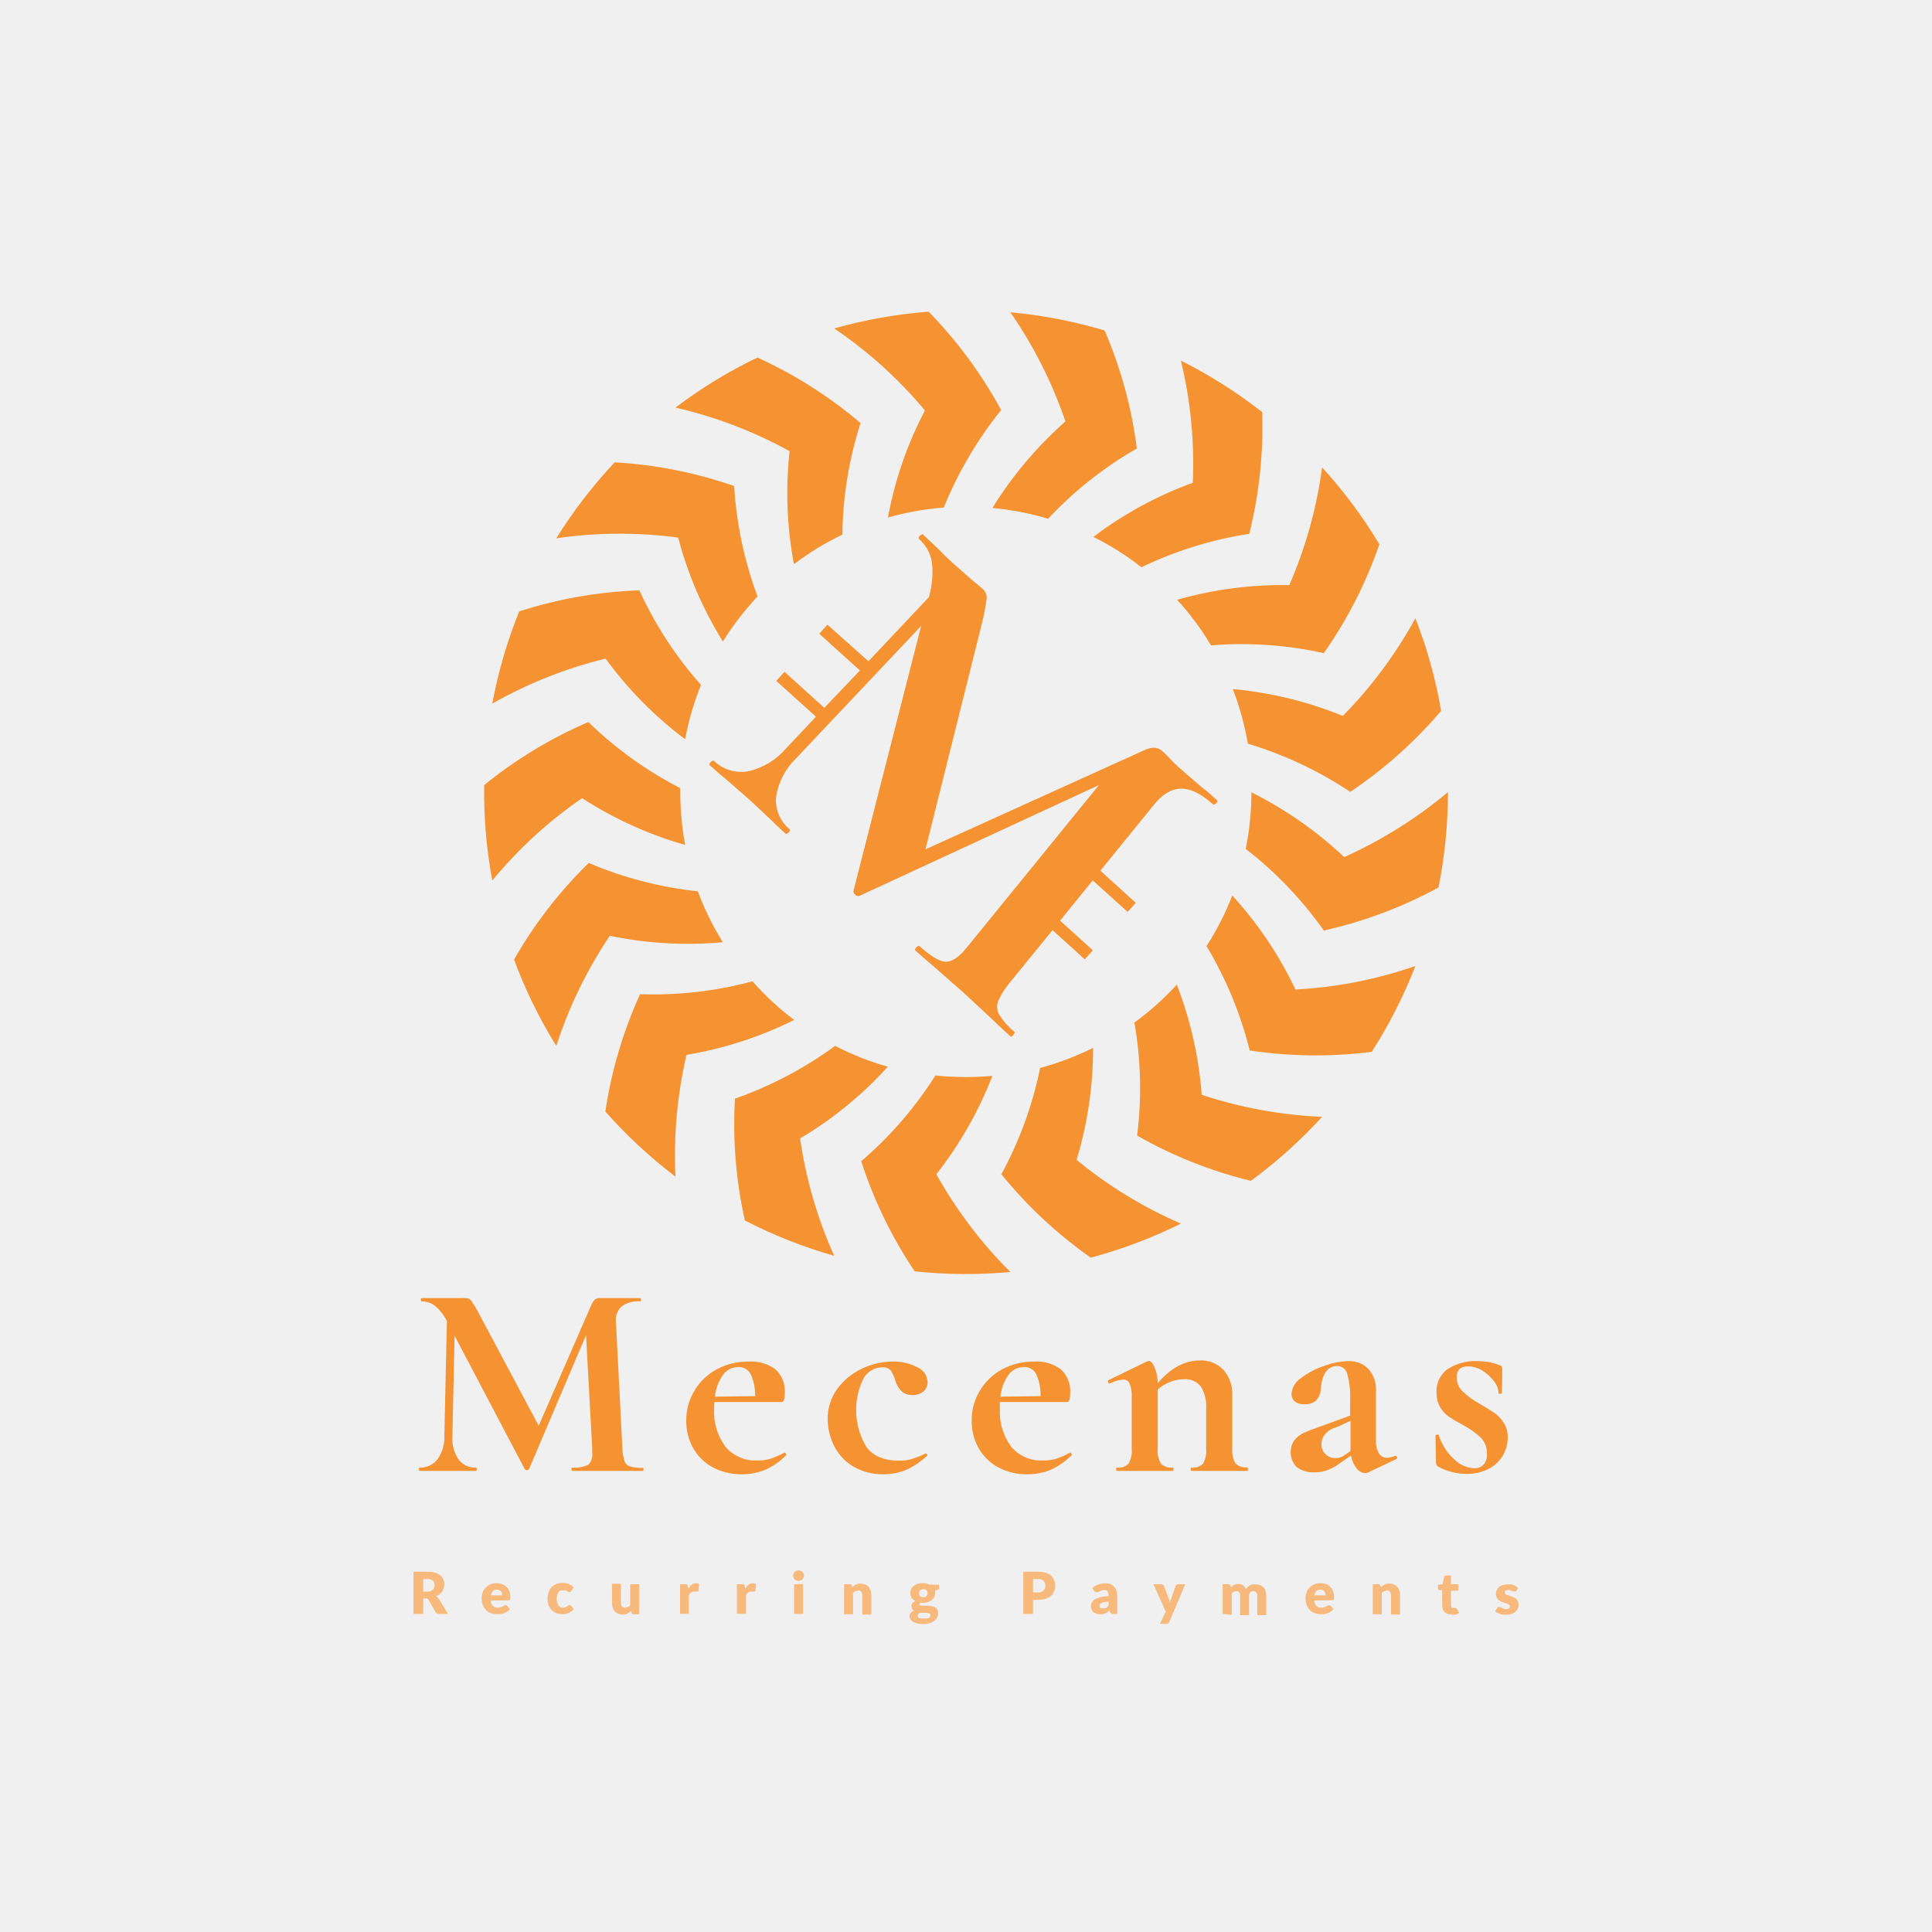
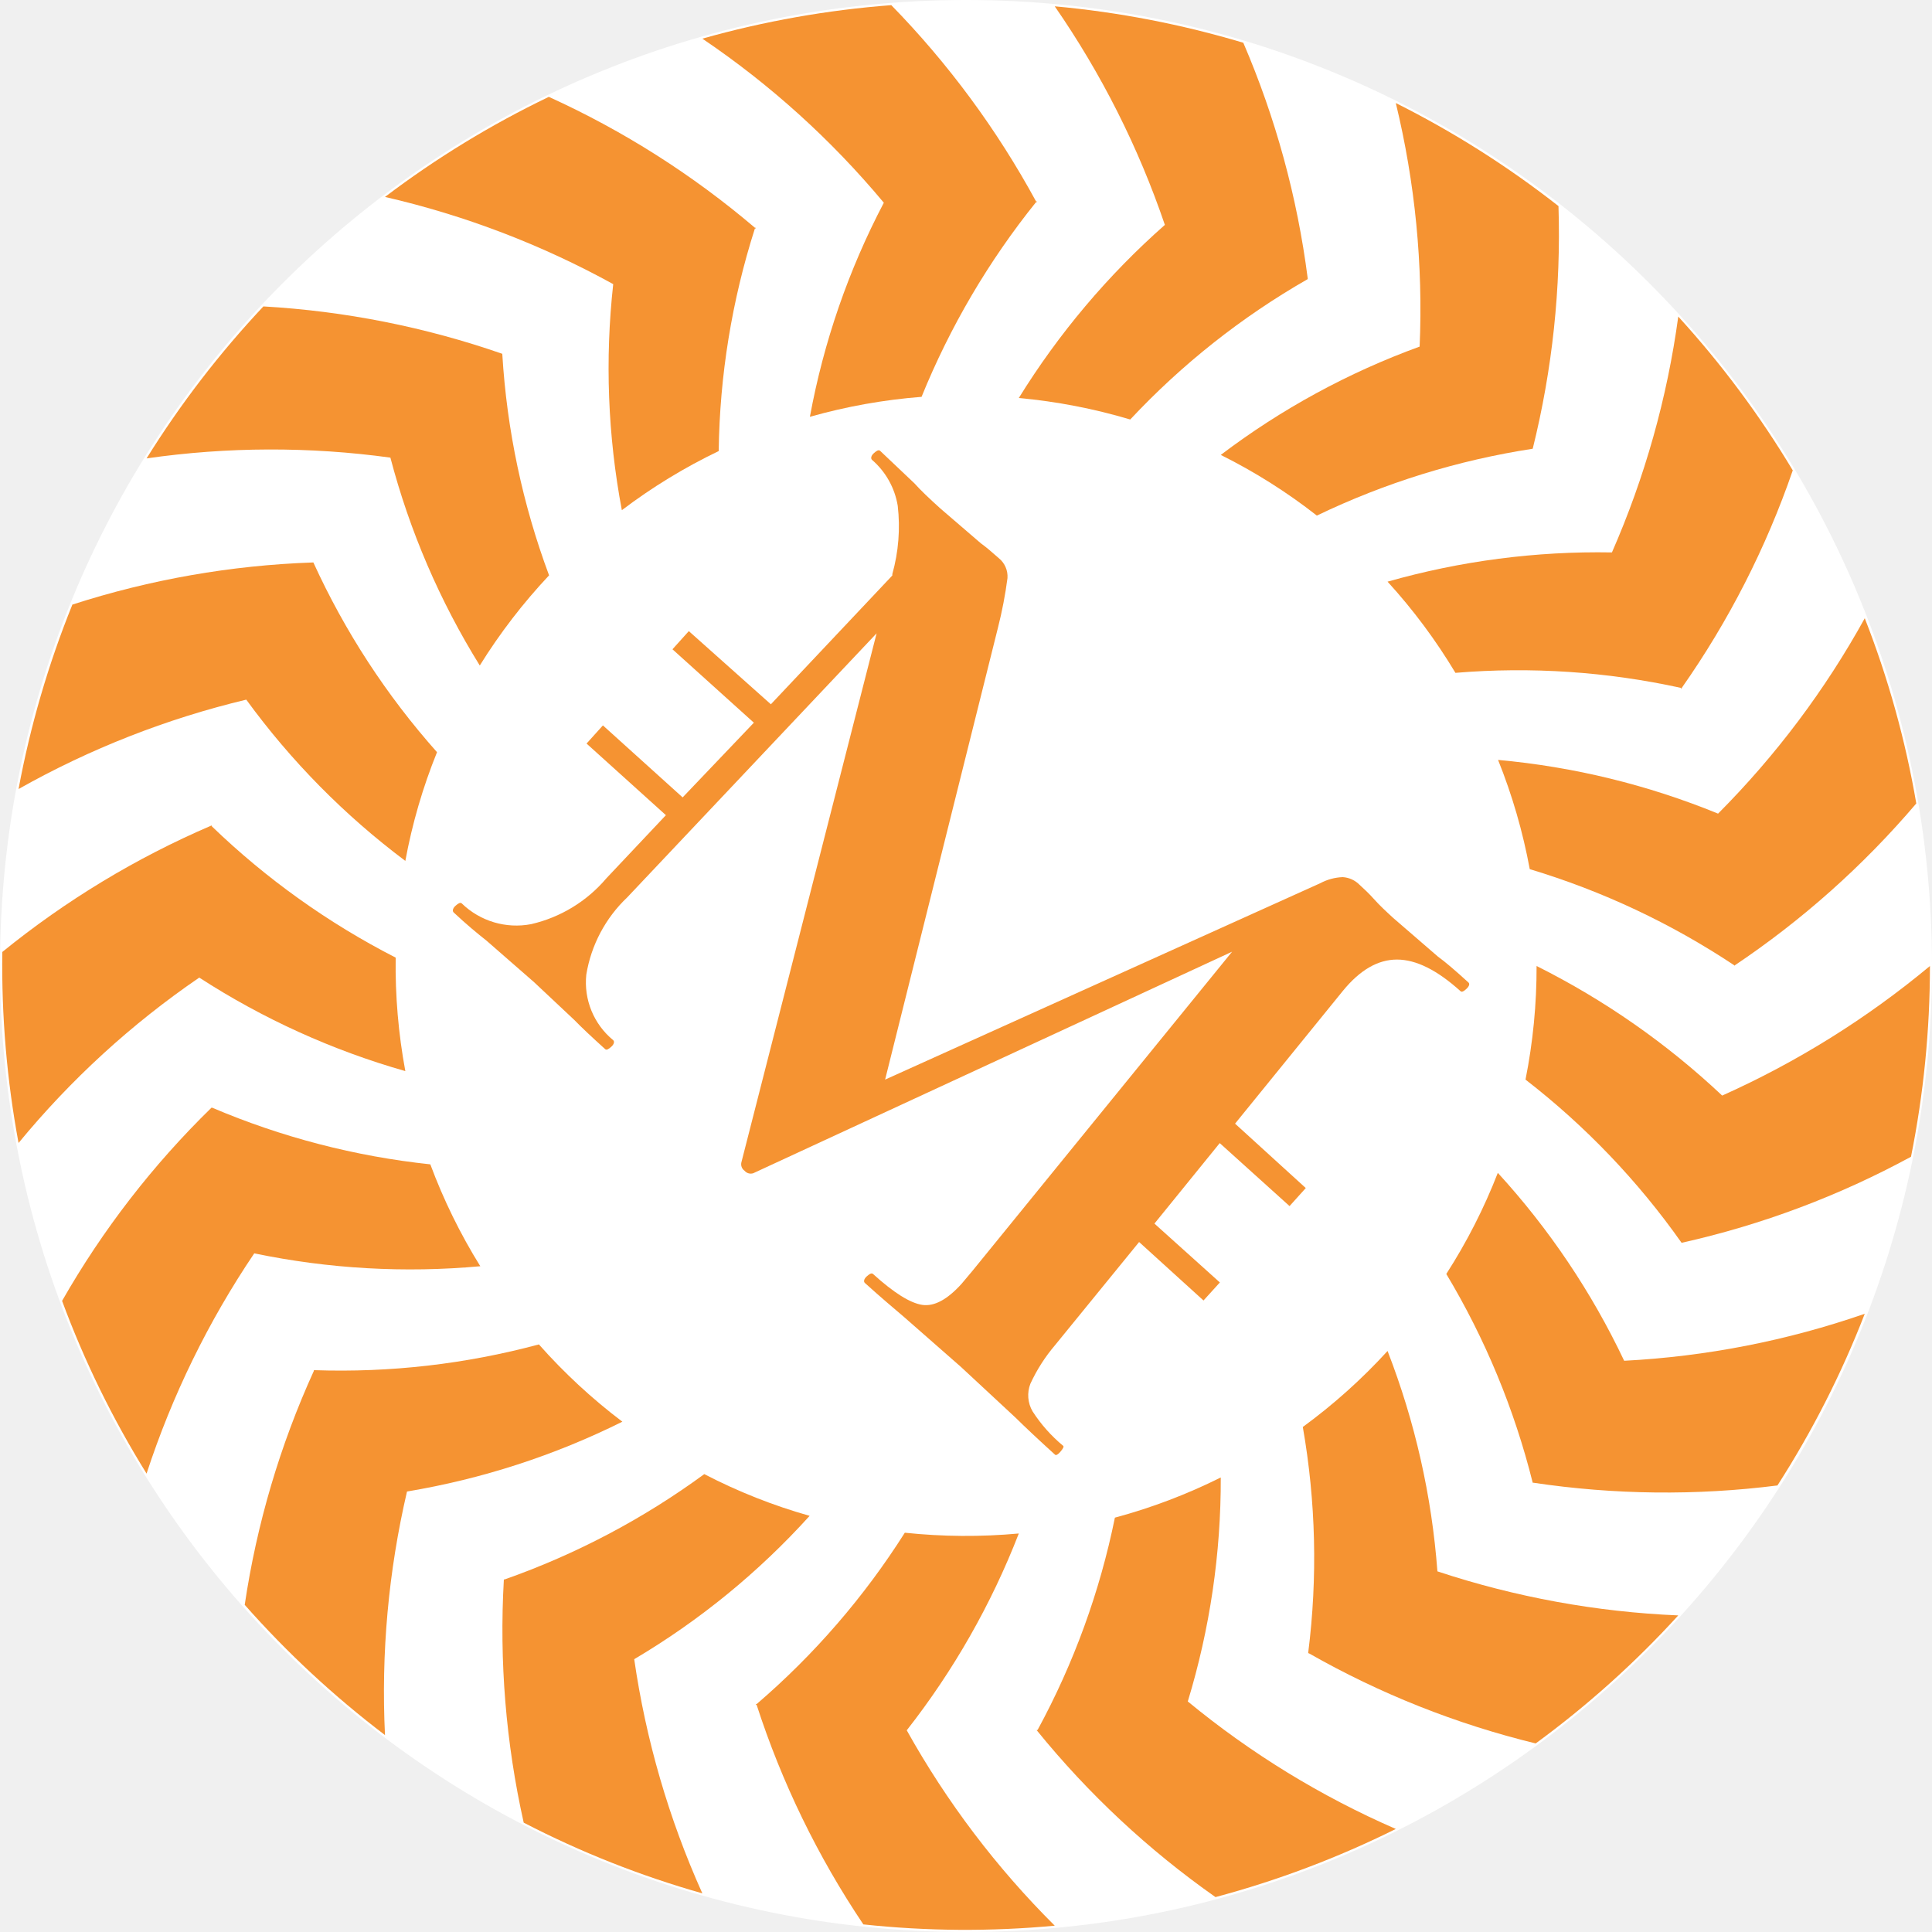
- <svg xmlns="http://www.w3.org/2000/svg" id="Logo_1" data-name="Logo 1" viewBox="0 0 300 300">
+ <svg xmlns="http://www.w3.org/2000/svg" viewBox="0 0 150 150">
  <defs>
-     <style>.cls-1{fill:#f59332;}.cls-2{fill:#f7b97c;}</style>
+     <style>.cls-1{fill:#fff;}.cls-2{fill:#f59332;}</style>
  </defs>
-   <g id="logo">
-     <g id="logomark">
-       <path class="cls-1" d="M219.78,96a73.36,73.36,0,0,1,4,14.38,68.85,68.85,0,0,1-14.14,12.6V123l0,0,0,0v-.06a59.75,59.75,0,0,0-15.87-7.46,44.4,44.4,0,0,0-2.34-8.48,59.14,59.14,0,0,1,17.08,4.17A68.16,68.16,0,0,0,219.78,96Z" />
-       <path class="cls-1" d="M205.3,72.58a74.5,74.5,0,0,1,8.89,11.94,67.82,67.82,0,0,1-8.62,16.89l0,.06-.05,0,0,0,0-.06a58.87,58.87,0,0,0-17.47-1.2,44.27,44.27,0,0,0-5.27-7.08,59.72,59.72,0,0,1,17.42-2.27A68.64,68.64,0,0,0,205.3,72.58Z" />
-       <path class="cls-1" d="M183.37,56A74.68,74.68,0,0,1,196,64a69,69,0,0,1-2,18.84l0,0H194v.05l0,0a59.49,59.49,0,0,0-16.76,5.19,43.59,43.59,0,0,0-7.46-4.71,58.87,58.87,0,0,1,15.44-8.41A67.93,67.93,0,0,0,183.37,56Z" />
-       <path class="cls-1" d="M156.89,48.49a74.71,74.71,0,0,1,14.64,2.83,68.2,68.2,0,0,1,5,18.29l0,0,0,0v.06l-.05,0a59,59,0,0,0-13.73,10.88,44.38,44.38,0,0,0-8.65-1.67,60,60,0,0,1,11.34-13.44A68.67,68.67,0,0,0,156.89,48.49Z" />
-       <path class="cls-1" d="M129.53,51A74.74,74.74,0,0,1,144.2,48.4a68.91,68.91,0,0,1,11.24,15.24h.06l0,0,0,.05h-.06a60.39,60.39,0,0,0-8.89,15.12,44.52,44.52,0,0,0-8.67,1.55,58.55,58.55,0,0,1,5.74-16.62A67.65,67.65,0,0,0,129.53,51Z" />
-       <path class="cls-1" d="M104.89,63.29a74.51,74.51,0,0,1,12.72-7.77,68.22,68.22,0,0,1,16,10.16l.06,0,0,.06,0,0-.06,0a59.26,59.26,0,0,0-2.81,17.28,43.84,43.84,0,0,0-7.52,4.59,59.46,59.46,0,0,1-.67-17.55A68.64,68.64,0,0,0,104.89,63.29Z" />
-       <path class="cls-1" d="M86.38,83.59a75.21,75.21,0,0,1,9.07-11.8A68.32,68.32,0,0,1,114,75.47l0,0v0l0,0,0,0a59.36,59.36,0,0,0,3.63,17.15,44.45,44.45,0,0,0-5.38,7,59,59,0,0,1-6.94-16.14A68,68,0,0,0,86.38,83.59Z" />
-       <path class="cls-1" d="M76.44,109.26a74.57,74.57,0,0,1,4.18-14.32,68.48,68.48,0,0,1,18.66-3.27l0,0,0,0h0l0,0a59,59,0,0,0,9.57,14.68,43.42,43.42,0,0,0-2.46,8.44,59.2,59.2,0,0,1-12.35-12.52A68.33,68.33,0,0,0,76.44,109.26Z" />
-       <path class="cls-1" d="M76.44,136.74a75.47,75.47,0,0,1-1.26-14.83A68.71,68.71,0,0,1,91.4,112.1v0l0,0,0,0,0,.06a59.87,59.87,0,0,0,14.24,10.23,44.74,44.74,0,0,0,.75,8.81,59.32,59.32,0,0,1-16-7.26A67.51,67.51,0,0,0,76.44,136.74Z" />
-       <path class="cls-1" d="M86.38,162.41A74.16,74.16,0,0,1,79.82,149a68.24,68.24,0,0,1,11.6-15V134l0,0,0,0V134a59.24,59.24,0,0,0,16.94,4.4,44.27,44.27,0,0,0,3.88,7.91,59.54,59.54,0,0,1-17.55-1A68.66,68.66,0,0,0,86.38,162.41Z" />
-       <path class="cls-1" d="M104.89,182.71A75.17,75.17,0,0,1,94,172.6a67.88,67.88,0,0,1,5.37-18.17l0-.05h.05l0,0,0,0a59.29,59.29,0,0,0,17.42-2,44.44,44.44,0,0,0,6.48,6,59.42,59.42,0,0,1-16.72,5.42A68.67,68.67,0,0,0,104.89,182.71Z" />
-       <path class="cls-1" d="M129.53,195a74,74,0,0,1-13.87-5.49,68.52,68.52,0,0,1-1.54-18.88l0,0,0,0v-.05l.05,0a59.8,59.8,0,0,0,15.51-8.18,43.26,43.26,0,0,0,8.18,3.24,58.64,58.64,0,0,1-13.62,11.13A68.11,68.11,0,0,0,129.53,195Z" />
-       <path class="cls-1" d="M156.89,197.51a74.54,74.54,0,0,1-14.86-.1,68.31,68.31,0,0,1-8.29-17.06h-.05l0,0,0-.05.06,0A59.36,59.36,0,0,0,145.25,167a45.12,45.12,0,0,0,8.85.06,59.93,59.93,0,0,1-8.7,15.28A68.39,68.39,0,0,0,156.89,197.51Z" />
-       <path class="cls-1" d="M183.37,190a74.85,74.85,0,0,1-14,5.29,68.73,68.73,0,0,1-13.86-12.93h-.06l0,0,0-.05h.06a59.21,59.21,0,0,0,6-16.48,43.88,43.88,0,0,0,8.22-3.12,59.05,59.05,0,0,1-2.56,17.39A68.13,68.13,0,0,0,183.37,190Z" />
-       <path class="cls-1" d="M205.3,173.42a74.6,74.6,0,0,1-11.07,9.94,68.09,68.09,0,0,1-17.61-7l-.05,0v-.05l-.05,0,.05,0a58.79,58.79,0,0,0-.42-17.52,44.39,44.39,0,0,0,6.58-5.9A59.48,59.48,0,0,1,186.6,170,68.72,68.72,0,0,0,205.3,173.42Z" />
-       <path class="cls-1" d="M219.78,150A74.45,74.45,0,0,1,213,163.33a69.19,69.19,0,0,1-18.94-.21l0,0v0h0l0,0a59.59,59.59,0,0,0-6.71-16.21,43.9,43.9,0,0,0,4-7.85,59,59,0,0,1,9.81,14.59A67.66,67.66,0,0,0,219.78,150Z" />
-       <path class="cls-1" d="M224.84,123a75.36,75.36,0,0,1-1.47,14.81,68.64,68.64,0,0,1-17.76,6.67l0,.05,0,0h-.06l0-.05a59,59,0,0,0-12.11-12.66,44.49,44.49,0,0,0,.88-8.79,60.49,60.49,0,0,1,14.41,10.06A69.78,69.78,0,0,0,224.84,123Z" />
-       <path class="cls-1" d="M189,124.27c-1-.91-1.79-1.59-2.36-2l-3.47-3c-.58-.53-1.08-1-1.48-1.45s-.79-.81-1.14-1.13a2,2,0,0,0-1.3-.59,4,4,0,0,0-1.74.47l-33.8,15.31,8.76-35.08a33.37,33.37,0,0,0,.74-3.85,1.83,1.83,0,0,0-.68-1.56c-.55-.49-1-.87-1.39-1.15L148,87.47c-.85-.77-1.53-1.41-2-1.94L143.33,83c-.12-.1-.28,0-.49.19s-.25.4-.14.51a6,6,0,0,1,2,3.57,13.8,13.8,0,0,1-.42,5.3v.11l-9.43,10L128.48,97l-1.27,1.41,6.32,5.7L128,109.91l-6.19-5.59-1.27,1.41,6.16,5.56-4.62,4.9a10.84,10.84,0,0,1-5.84,3.56,6.08,6.08,0,0,1-5.39-1.61c-.11-.1-.28,0-.49.19s-.25.4-.14.51c1.05.94,1.89,1.67,2.55,2.19l3.7,3.23,3.13,2.94c.54.56,1.34,1.31,2.38,2.25.11.11.28,0,.49-.19s.25-.4.14-.5a5.8,5.8,0,0,1-2.09-5.09,10.63,10.63,0,0,1,3.18-6l19.34-20.48-10.5,41.08a.62.62,0,0,0,.25.65.63.63,0,0,0,.67.19l37.18-17.2L150.5,146.67l-.84,1c-1.11,1.23-2.13,1.78-3.06,1.64s-2.2-.93-3.82-2.4c-.12-.1-.28,0-.49.19s-.26.4-.14.51c1.27,1.15,2.29,2,3.06,2.66l4.4,3.86,4.23,3.93c.74.73,1.76,1.69,3.07,2.88.08.07.23,0,.43-.24s.28-.39.2-.45a11.69,11.69,0,0,1-2.37-2.67,2.47,2.47,0,0,1-.17-2.15,13.05,13.05,0,0,1,1.92-3l6.52-8,5,4.54,1.27-1.4-5.1-4.61,5.07-6.25,5.42,4.89,1.26-1.4-5.49-5,8.38-10.32c1.32-1.61,2.71-2.42,4.19-2.42s3.11.81,4.93,2.45c.11.11.28,0,.48-.19S189.13,124.37,189,124.27Z" />
-     </g>
-     <g id="text">
-       <path class="cls-1" d="M99.92,228.14c0,.18,0,.26-.09.26-1,0-1.75,0-2.32,0l-3.18,0-3.23,0c-.54,0-1.29,0-2.23,0-.09,0-.13-.08-.13-.26s0-.25.13-.25a4.9,4.9,0,0,0,2.45-.43,2.06,2.06,0,0,0,.64-1.81l0-.73L91,207.33,82.16,228.1a.34.34,0,0,1-.34.17.34.34,0,0,1-.35-.17L70.59,207.42l-.34,15.52a5.82,5.82,0,0,0,.92,3.63,3.2,3.2,0,0,0,2.73,1.32c.09,0,.13.08.13.25s0,.26-.13.26c-.77,0-1.37,0-1.8,0l-2.37,0-2.71,0c-.46,0-1.07,0-1.85,0-.08,0-.12-.08-.12-.26s0-.25.12-.25a3.36,3.36,0,0,0,2.8-1.34A5.87,5.87,0,0,0,69,222.94l.39-17.8,0,0a7.58,7.58,0,0,0-1.79-2.33,3.35,3.35,0,0,0-2.12-.73c-.09,0-.13-.08-.13-.26s0-.25.13-.25l2,0c.4,0,.91,0,1.54,0l2.28,0a9.09,9.09,0,0,1,1,0,1,1,0,0,1,.86.38,18.8,18.8,0,0,1,1.12,1.85l9.37,17.59,8.17-18.75a2.53,2.53,0,0,1,.54-.84,1.18,1.18,0,0,1,.75-.23c.26,0,.56,0,.89,0s.71,0,1.14,0l2.53,0c.4,0,1,0,1.72,0,.09,0,.13.08.13.25s0,.26-.13.26a4.3,4.3,0,0,0-2.92.82,3,3,0,0,0-.82,2.54l1,19.52a6.87,6.87,0,0,0,.33,1.93,1.3,1.3,0,0,0,.86.82,6.49,6.49,0,0,0,2,.22C99.89,227.89,99.92,228,99.92,228.14Z" />
-       <path class="cls-1" d="M121.85,225.56c.06,0,.12.06.19.18s.08.2,0,.25a10.45,10.45,0,0,1-3.22,2.24,9.09,9.09,0,0,1-3.57.69,9.23,9.23,0,0,1-4.69-1.14,7.74,7.74,0,0,1-3-3.05,8.6,8.6,0,0,1-1-4.15,8.76,8.76,0,0,1,1.25-4.6,9,9,0,0,1,3.46-3.34,10.21,10.21,0,0,1,5-1.22,6.37,6.37,0,0,1,4.13,1.2,4.58,4.58,0,0,1,1.46,3.74c0,.89-.16,1.34-.48,1.34l-10.44,0a7.32,7.32,0,0,0-.05,1,9.17,9.17,0,0,0,1.74,5.93,6.07,6.07,0,0,0,5,2.15,6.34,6.34,0,0,0,2-.26,13.93,13.93,0,0,0,2.15-.94Zm-9.59-12.06a7.1,7.1,0,0,0-1.25,3.38l6.24-.09a7.8,7.8,0,0,0-.65-3.35,2.05,2.05,0,0,0-2-1.16A2.89,2.89,0,0,0,112.26,213.5Z" />
-       <path class="cls-1" d="M132.45,227.69a7.72,7.72,0,0,1-2.93-3.18,9.19,9.19,0,0,1-1-4.11,7.82,7.82,0,0,1,1.5-4.75,9.93,9.93,0,0,1,3.85-3.14,11.19,11.19,0,0,1,4.79-1.09,7.85,7.85,0,0,1,3.72.86,2.61,2.61,0,0,1,1.66,2.36,1.86,1.86,0,0,1-.62,1.4,2.47,2.47,0,0,1-1.75.58,2.36,2.36,0,0,1-1.63-.54,3.93,3.93,0,0,1-1-1.65,5.59,5.59,0,0,0-.75-1.66,1.62,1.62,0,0,0-1.31-.45,3.32,3.32,0,0,0-2.95,1.83,11.12,11.12,0,0,0,.5,10.53q1.59,2.13,5.07,2.13a6.6,6.6,0,0,0,2-.26,15.75,15.75,0,0,0,2.13-.86h0a.33.33,0,0,1,.24.13c.07.09.08.16,0,.22a12,12,0,0,1-3.18,2.17,9,9,0,0,1-3.66.71A8.81,8.81,0,0,1,132.45,227.69Z" />
-       <path class="cls-1" d="M166.18,225.56c.06,0,.12.06.19.18s.08.2,0,.25a10.61,10.61,0,0,1-3.23,2.24,9.09,9.09,0,0,1-3.57.69,9.26,9.26,0,0,1-4.69-1.14,7.71,7.71,0,0,1-3-3.05,8.6,8.6,0,0,1-1-4.15,8.85,8.85,0,0,1,1.25-4.6,9,9,0,0,1,3.46-3.34,10.26,10.26,0,0,1,5-1.22,6.35,6.35,0,0,1,4.13,1.2,4.58,4.58,0,0,1,1.46,3.74c0,.89-.16,1.34-.47,1.34l-10.45,0a7.78,7.78,0,0,0,0,1,9.17,9.17,0,0,0,1.74,5.93,6.05,6.05,0,0,0,5,2.15,6.42,6.42,0,0,0,2-.26,13.9,13.9,0,0,0,2.14-.94Zm-9.59-12.06a7.21,7.21,0,0,0-1.25,3.38l6.24-.09a7.66,7.66,0,0,0-.65-3.35,2,2,0,0,0-2-1.16A2.89,2.89,0,0,0,156.59,213.5Z" />
-       <path class="cls-1" d="M193.79,228.14c0,.18,0,.26-.13.26-.75,0-1.33,0-1.76,0l-2.58,0-2.5,0c-.46,0-1.06,0-1.8,0-.09,0-.13-.08-.13-.26s0-.25.13-.25a2.14,2.14,0,0,0,1.8-.63,4,4,0,0,0,.47-2.34v-6.19a5.79,5.79,0,0,0-.83-3.44,3.08,3.08,0,0,0-2.65-1.12,5.74,5.74,0,0,0-2.13.43,6.22,6.22,0,0,0-1.91,1.16v9.16a3.94,3.94,0,0,0,.49,2.34,2.22,2.22,0,0,0,1.83.63c.09,0,.13.08.13.25s0,.26-.13.26c-.74,0-1.33,0-1.76,0l-2.58,0-2.54,0c-.43,0-1,0-1.76,0-.09,0-.13-.08-.13-.26s0-.25.13-.25a2.12,2.12,0,0,0,1.8-.63,4,4,0,0,0,.48-2.34v-8.08a4.38,4.38,0,0,0-.33-2,1,1,0,0,0-1-.62,5.57,5.57,0,0,0-2.06.6h-.09c-.08,0-.15-.07-.19-.22s0-.23,0-.26l6-2.92.3-.09q.48,0,.9.93a6.94,6.94,0,0,1,.52,2.51q3-3.52,6.54-3.52a4.72,4.72,0,0,1,3.67,1.48,5.57,5.57,0,0,1,1.36,3.89v8.26a3.94,3.94,0,0,0,.49,2.34,2.22,2.22,0,0,0,1.83.63C193.74,227.89,193.79,228,193.79,228.14Z" />
-       <path class="cls-1" d="M216.71,226.08a.23.23,0,0,1,.23.19.2.2,0,0,1-.11.28l-4.42,2.11a.94.94,0,0,1-.43.09,1.78,1.78,0,0,1-1.32-.74,4.33,4.33,0,0,1-.88-2l-1.85,1.29a7.72,7.72,0,0,1-1.85,1,5.32,5.32,0,0,1-1.93.32,4.21,4.21,0,0,1-2.8-.81,3.31,3.31,0,0,1-.38-4.15,3.89,3.89,0,0,1,1.39-1.12,23,23,0,0,1,2.35-.93l1.07-.38,3.87-1.42v-2.45a12.79,12.79,0,0,0-.45-4,1.59,1.59,0,0,0-1.52-1.25q-2.28,0-2.58,3.53a2.79,2.79,0,0,1-.76,1.85,2.51,2.51,0,0,1-1.74.56,2.28,2.28,0,0,1-1.57-.46,1.51,1.51,0,0,1-.49-1.18A3.25,3.25,0,0,1,202,214a12.18,12.18,0,0,1,3.64-1.91,11.69,11.69,0,0,1,3.76-.74,4.15,4.15,0,0,1,3.07,1.19,4.87,4.87,0,0,1,1.19,3.59v7.61a3.49,3.49,0,0,0,.45,1.93,1.43,1.43,0,0,0,1.27.69,2.93,2.93,0,0,0,1.24-.3Zm-7-.77a2.41,2.41,0,0,1,0-.56v-4.13l-1.85.86-.86.32a3.07,3.07,0,0,0-1.26.93,2.27,2.27,0,0,0-.54,1.5,2,2,0,0,0,.66,1.61,2.27,2.27,0,0,0,1.53.58,2.58,2.58,0,0,0,1.42-.47Z" />
-       <path class="cls-1" d="M227.05,216a12.46,12.46,0,0,0,2.55,1.89c1.09.63,1.9,1.13,2.43,1.48a5.36,5.36,0,0,1,1.44,1.51,4.1,4.1,0,0,1,.65,2.34,5.41,5.41,0,0,1-2.92,4.84,7.23,7.23,0,0,1-3.49.8,9.07,9.07,0,0,1-4.47-1.17.74.74,0,0,1-.26-.51l-.08-4.26c0-.08.08-.13.23-.15s.25,0,.28.07a8.52,8.52,0,0,0,2.28,3.65,4.74,4.74,0,0,0,3.23,1.5,1.91,1.91,0,0,0,1.44-.55,2.28,2.28,0,0,0,.53-1.64,3.43,3.43,0,0,0-.9-2.51,11.82,11.82,0,0,0-2.66-1.92c-1-.54-1.77-1-2.28-1.33a4.74,4.74,0,0,1-1.38-1.46,4.26,4.26,0,0,1-.6-2.32,4.13,4.13,0,0,1,1.8-3.72,7.92,7.92,0,0,1,4.43-1.19,12,12,0,0,1,1.79.13,9,9,0,0,1,1.78.52.48.48,0,0,1,.39.47c0,.72,0,1.28,0,1.68l-.05,2.15c0,.09-.08.13-.25.13s-.26,0-.26-.13a3.16,3.16,0,0,0-.69-1.79,6.28,6.28,0,0,0-1.78-1.65,4.23,4.23,0,0,0-2.26-.69q-1.77,0-1.77,1.68A3,3,0,0,0,227.05,216Z" />
-       <path class="cls-2" d="M69.56,250.61H68.18a.58.58,0,0,1-.55-.29l-1.09-1.9a.49.49,0,0,0-.17-.18.62.62,0,0,0-.27-.05h-.38v2.42H64.2v-6.55h2.13a4.28,4.28,0,0,1,1.21.14,2.33,2.33,0,0,1,.82.41,1.46,1.46,0,0,1,.46.62A1.92,1.92,0,0,1,69,246a2.05,2.05,0,0,1-.34,1.13,2.08,2.08,0,0,1-.41.43,2.6,2.6,0,0,1-.57.31,1.26,1.26,0,0,1,.28.19,1.18,1.18,0,0,1,.23.27Zm-3.23-3.47a1.64,1.64,0,0,0,.53-.08,1,1,0,0,0,.35-.22.72.72,0,0,0,.21-.33,1.25,1.25,0,0,0,.06-.4.82.82,0,0,0-.28-.67,1.33,1.33,0,0,0-.87-.25h-.61v1.95Z" />
-       <path class="cls-2" d="M76.19,248.53a1.31,1.31,0,0,0,.35.85,1.1,1.1,0,0,0,.75.26,1.22,1.22,0,0,0,.41-.06,1.93,1.93,0,0,0,.32-.13l.25-.13a.53.53,0,0,1,.24-.06.29.29,0,0,1,.25.12l.41.5a2.23,2.23,0,0,1-.47.41,2.93,2.93,0,0,1-.51.24,2.53,2.53,0,0,1-.53.12l-.5,0a2.54,2.54,0,0,1-.92-.16,2,2,0,0,1-.75-.47,2.12,2.12,0,0,1-.51-.78,2.86,2.86,0,0,1-.19-1.09,2.65,2.65,0,0,1,.16-.89,2.21,2.21,0,0,1,.46-.73,2.11,2.11,0,0,1,.73-.5,2.42,2.42,0,0,1,1-.19A2.34,2.34,0,0,1,78,246a1.77,1.77,0,0,1,.66.42,2,2,0,0,1,.43.67,2.54,2.54,0,0,1,.15.9,1.93,1.93,0,0,1,0,.26.6.6,0,0,1-.05.16.27.27,0,0,1-.1.08l-.15,0Zm1.75-.81a1.24,1.24,0,0,0,0-.33,1,1,0,0,0-.14-.28.71.71,0,0,0-.25-.2.94.94,0,0,0-.39-.07.84.84,0,0,0-.62.22,1.15,1.15,0,0,0-.29.66Z" />
-       <path class="cls-2" d="M88.72,247.05l-.12.12a.29.29,0,0,1-.17.05.35.35,0,0,1-.18-.05l-.19-.11a1.33,1.33,0,0,0-.24-.11,1.18,1.18,0,0,0-.35,0A1,1,0,0,0,87,247a.91.91,0,0,0-.31.27,1.3,1.3,0,0,0-.18.43,2.52,2.52,0,0,0-.06.58,1.78,1.78,0,0,0,.26,1,.83.83,0,0,0,.71.36,1.07,1.07,0,0,0,.39-.06,1.38,1.38,0,0,0,.24-.14l.18-.14a.33.33,0,0,1,.21-.06.29.29,0,0,1,.25.12l.41.5a2.14,2.14,0,0,1-.95.65,2.15,2.15,0,0,1-.5.12l-.49,0a2.1,2.1,0,0,1-.82-.16,2,2,0,0,1-.68-.47,2.23,2.23,0,0,1-.47-.76,3.12,3.12,0,0,1,0-2,2.3,2.3,0,0,1,.44-.76,2.11,2.11,0,0,1,.73-.5,2.64,2.64,0,0,1,1-.19,2.3,2.3,0,0,1,1.71.69Z" />
-       <path class="cls-2" d="M99.26,246v4.66h-.87a.33.33,0,0,1-.34-.23l-.08-.27a2.83,2.83,0,0,1-.28.23,1.92,1.92,0,0,1-.31.18,2.06,2.06,0,0,1-.35.12,1.87,1.87,0,0,1-.42,0,1.62,1.62,0,0,1-.68-.13,1.52,1.52,0,0,1-.5-.37,1.77,1.77,0,0,1-.3-.56,2.34,2.34,0,0,1-.1-.71v-3h1.39v3a.76.76,0,0,0,.16.53.55.55,0,0,0,.46.19.91.91,0,0,0,.43-.1,1.76,1.76,0,0,0,.39-.26V246Z" />
-       <path class="cls-2" d="M106.9,246.67a2,2,0,0,1,.5-.6,1.05,1.05,0,0,1,.65-.21.88.88,0,0,1,.51.14l-.09,1a.23.23,0,0,1-.07.14.33.33,0,0,1-.15,0H108l-.13,0h-.12a.71.71,0,0,0-.49.16,1.43,1.43,0,0,0-.31.45v2.83H105.6V246h1a.34.34,0,0,1,.12.06.36.36,0,0,1,.07.1.54.54,0,0,1,0,.15Z" />
-       <path class="cls-2" d="M115.74,246.67a1.88,1.88,0,0,1,.5-.6,1,1,0,0,1,.64-.21.88.88,0,0,1,.51.14l-.09,1a.23.23,0,0,1-.07.14.26.26,0,0,1-.14,0h-.22l-.13,0h-.12a.68.68,0,0,0-.48.16,1.16,1.16,0,0,0-.31.45v2.83h-1.4V246h1a.34.34,0,0,1,.12.06.23.23,0,0,1,.07.1,1.31,1.31,0,0,1,0,.15Z" />
-       <path class="cls-2" d="M124.84,244.67a.82.82,0,0,1-.07.31,1.2,1.2,0,0,1-.18.26.88.88,0,0,1-.28.17.72.72,0,0,1-.33.07.71.71,0,0,1-.32-.07.9.9,0,0,1-.26-.17.76.76,0,0,1-.18-.26.74.74,0,0,1,0-.63.68.68,0,0,1,.18-.26.76.76,0,0,1,.26-.18.87.87,0,0,1,.32-.06.88.88,0,0,1,.33.06.75.75,0,0,1,.28.18,1,1,0,0,1,.18.26A.83.83,0,0,1,124.84,244.67Zm-.15,1.28v4.66H123.3V246Z" />
-       <path class="cls-2" d="M132.36,246.45a3.11,3.11,0,0,1,.28-.23,1.17,1.17,0,0,1,.3-.19,1.89,1.89,0,0,1,.36-.11,1.86,1.86,0,0,1,.42,0,1.57,1.57,0,0,1,.67.14,1.34,1.34,0,0,1,.5.37,1.45,1.45,0,0,1,.31.56,2.65,2.65,0,0,1,.1.71v3h-1.4v-3a.87.87,0,0,0-.15-.54.6.6,0,0,0-.47-.19.94.94,0,0,0-.43.1,1.76,1.76,0,0,0-.39.26v3.33h-1.39V246h.86a.33.33,0,0,1,.35.23Z" />
-       <path class="cls-2" d="M145.83,246.09v.51a.24.24,0,0,1-.06.18.45.45,0,0,1-.22.11l-.34.07a1.55,1.55,0,0,1,0,.21,1.36,1.36,0,0,1,0,.21,1.3,1.3,0,0,1-.15.63,1.43,1.43,0,0,1-.4.48,1.88,1.88,0,0,1-.6.3,2.55,2.55,0,0,1-.74.1h-.21l-.21,0a.25.25,0,0,0-.15.21.17.17,0,0,0,.13.17.9.9,0,0,0,.33.07,3.28,3.28,0,0,0,.47,0l.54,0a5.07,5.07,0,0,1,.54.09,1.48,1.48,0,0,1,.47.18,1.23,1.23,0,0,1,.33.35,1.16,1.16,0,0,1,.12.56,1.41,1.41,0,0,1-.15.62,1.5,1.5,0,0,1-.45.53,2.39,2.39,0,0,1-.73.38,3.33,3.33,0,0,1-1,.14,4.4,4.4,0,0,1-.95-.1,2.22,2.22,0,0,1-.66-.28,1.21,1.21,0,0,1-.39-.39.93.93,0,0,1-.12-.46.76.76,0,0,1,.18-.51,1.34,1.34,0,0,1,.5-.34.84.84,0,0,1-.27-.26.87.87,0,0,1-.1-.42.93.93,0,0,1,0-.22.76.76,0,0,1,.11-.22,1,1,0,0,1,.2-.21,1.12,1.12,0,0,1,.28-.18,1.6,1.6,0,0,1-.58-.51,1.31,1.31,0,0,1-.21-.74,1.33,1.33,0,0,1,.15-.63,1.35,1.35,0,0,1,.41-.48,1.83,1.83,0,0,1,.61-.3,2.58,2.58,0,0,1,.76-.11,2.38,2.38,0,0,1,1.05.23Zm-1.37,4.69a.25.25,0,0,0-.15-.24,1.23,1.23,0,0,0-.39-.1,4.24,4.24,0,0,0-.53,0l-.59,0a.81.81,0,0,0-.21.2.4.4,0,0,0-.09.25.35.35,0,0,0,.05.18.29.29,0,0,0,.15.14,1.21,1.21,0,0,0,.29.1,2.86,2.86,0,0,0,.46,0,2.19,2.19,0,0,0,.49,0,1,1,0,0,0,.31-.09.41.41,0,0,0,.16-.16A.38.38,0,0,0,144.46,250.78ZM143.38,248a.62.62,0,0,0,.5-.17.66.66,0,0,0,.15-.45.6.6,0,0,0-.15-.44.82.82,0,0,0-1,0,.57.57,0,0,0-.16.44.66.66,0,0,0,0,.25.41.41,0,0,0,.12.2.77.77,0,0,0,.2.13A.87.87,0,0,0,143.38,248Z" />
-       <path class="cls-2" d="M161.2,244.06a3.81,3.81,0,0,1,1.19.16,2.39,2.39,0,0,1,.82.45,1.77,1.77,0,0,1,.47.68,2.15,2.15,0,0,1,.16.85,2.66,2.66,0,0,1-.16.9,2,2,0,0,1-.48.7,2.4,2.4,0,0,1-.82.46,3.83,3.83,0,0,1-1.18.16h-.79v2.19h-1.52v-6.55Zm0,3.21a1,1,0,0,0,1.12-1.07,1.3,1.3,0,0,0-.07-.41,1,1,0,0,0-.21-.32.77.77,0,0,0-.34-.2,1.5,1.5,0,0,0-.5-.08h-.79v2.08Z" />
-       <path class="cls-2" d="M169.61,246.59a2.9,2.9,0,0,1,.94-.55,3.36,3.36,0,0,1,1.11-.18,2.06,2.06,0,0,1,.76.13,1.56,1.56,0,0,1,.58.39,1.78,1.78,0,0,1,.36.58,2.17,2.17,0,0,1,.12.74v2.91h-.63a.71.71,0,0,1-.3-.05.39.39,0,0,1-.17-.23l-.1-.25-.34.26a2.79,2.79,0,0,1-.33.19,2.29,2.29,0,0,1-.37.12,2.94,2.94,0,0,1-.44,0,1.81,1.81,0,0,1-.58-.08,1.25,1.25,0,0,1-.44-.24,1.07,1.07,0,0,1-.28-.41,1.35,1.35,0,0,1-.1-.55,1.19,1.19,0,0,1,.12-.51,1.31,1.31,0,0,1,.44-.48,2.76,2.76,0,0,1,.84-.35,5.76,5.76,0,0,1,1.33-.17v-.19a.9.9,0,0,0-.17-.6.65.65,0,0,0-.48-.18,1.39,1.39,0,0,0-.69.18l-.24.12a.61.61,0,0,1-.28.05.38.38,0,0,1-.24-.07.52.52,0,0,1-.16-.17Zm2.52,2.12a5.29,5.29,0,0,0-.69.07,2,2,0,0,0-.43.14.52.52,0,0,0-.22.18.46.46,0,0,0-.06.23.37.37,0,0,0,.13.33.61.61,0,0,0,.38.1,1.21,1.21,0,0,0,.48-.09,1.77,1.77,0,0,0,.41-.31Z" />
-       <path class="cls-2" d="M184.05,246l-2.49,5.87a.49.49,0,0,1-.15.21.55.55,0,0,1-.29.06h-1l.9-1.89L179.11,246h1.24a.37.37,0,0,1,.25.07.43.43,0,0,1,.13.17l.76,2a5.22,5.22,0,0,1,.18.56l.09-.29c0-.09.07-.19.11-.28l.69-2a.35.35,0,0,1,.15-.17.34.34,0,0,1,.22-.07Z" />
-       <path class="cls-2" d="M189.86,250.61V246h.87a.32.32,0,0,1,.34.23l.08.25a2.5,2.5,0,0,1,.24-.22,1.27,1.27,0,0,1,.27-.18,1.51,1.51,0,0,1,.32-.11,1.38,1.38,0,0,1,.37,0,1.15,1.15,0,0,1,.7.22,1.47,1.47,0,0,1,.42.58,1.45,1.45,0,0,1,.28-.36,1.42,1.42,0,0,1,.37-.25,1.53,1.53,0,0,1,.41-.14,2.2,2.2,0,0,1,.44,0,2,2,0,0,1,.71.12,1.37,1.37,0,0,1,.52.35,1.61,1.61,0,0,1,.32.56,2.48,2.48,0,0,1,.1.75v3h-1.39v-3c0-.49-.21-.73-.62-.73a.61.61,0,0,0-.47.19.7.7,0,0,0-.19.54v3h-1.39v-3a.84.84,0,0,0-.16-.57.67.67,0,0,0-.47-.16.73.73,0,0,0-.35.09,1,1,0,0,0-.32.23v3.37Z" />
-       <path class="cls-2" d="M204.07,248.53a1.32,1.32,0,0,0,.36.85,1.08,1.08,0,0,0,.74.26,1.33,1.33,0,0,0,.42-.06,2.22,2.22,0,0,0,.31-.13l.25-.13a.53.53,0,0,1,.24-.06.28.28,0,0,1,.25.12l.41.5a2,2,0,0,1-.47.41,2.55,2.55,0,0,1-1,.36l-.5,0a2.58,2.58,0,0,1-.92-.16,2.11,2.11,0,0,1-.75-.47,2.4,2.4,0,0,1-.51-.78,3.08,3.08,0,0,1-.18-1.09,2.42,2.42,0,0,1,.16-.89,2,2,0,0,1,.45-.73,2.21,2.21,0,0,1,.73-.5,2.42,2.42,0,0,1,1-.19,2.34,2.34,0,0,1,.85.15,1.7,1.7,0,0,1,.66.42,1.84,1.84,0,0,1,.43.67,2.33,2.33,0,0,1,.16.9,1.72,1.72,0,0,1,0,.26.38.38,0,0,1-.05.16.24.24,0,0,1-.09.08l-.16,0Zm1.76-.81a1.26,1.26,0,0,0-.05-.33.82.82,0,0,0-.14-.28.71.71,0,0,0-.25-.2.89.89,0,0,0-.38-.07.83.83,0,0,0-.62.22,1.23,1.23,0,0,0-.3.66Z" />
-       <path class="cls-2" d="M214.46,246.45a3.11,3.11,0,0,1,.28-.23,1.44,1.44,0,0,1,.31-.19,2,2,0,0,1,.35-.11,1.86,1.86,0,0,1,.42,0,1.62,1.62,0,0,1,.68.14,1.38,1.38,0,0,1,.49.37,1.45,1.45,0,0,1,.31.56,2.3,2.3,0,0,1,.1.71v3H216v-3a.81.81,0,0,0-.16-.54.58.58,0,0,0-.46-.19.91.91,0,0,0-.43.1,1.56,1.56,0,0,0-.39.26v3.33h-1.4V246H214a.32.32,0,0,1,.34.23Z" />
-       <path class="cls-2" d="M225.31,250.68a1.78,1.78,0,0,1-.59-.09,1.15,1.15,0,0,1-.42-.28,1.12,1.12,0,0,1-.27-.43,1.6,1.6,0,0,1-.09-.56v-2.41h-.39a.25.25,0,0,1-.19-.07.28.28,0,0,1-.07-.21v-.54L224,246l.27-1.14a.28.28,0,0,1,.31-.22h.73V246h1.15v1h-1.15v2.32a.38.38,0,0,0,.08.26.25.25,0,0,0,.22.11l.13,0,.09,0,.07,0H226a.15.15,0,0,1,.1,0,.18.18,0,0,1,.08.09l.43.66a1.93,1.93,0,0,1-.61.3A2.37,2.37,0,0,1,225.31,250.68Z" />
-       <path class="cls-2" d="M235.46,247a.43.43,0,0,1-.11.12.35.35,0,0,1-.16,0,.43.43,0,0,1-.19,0l-.22-.09-.26-.09a1,1,0,0,0-.33-.05.66.66,0,0,0-.4.11.3.3,0,0,0-.14.28.27.27,0,0,0,.09.21.7.7,0,0,0,.24.15,2.34,2.34,0,0,0,.35.13l.4.13a3.29,3.29,0,0,1,.39.17,1.21,1.21,0,0,1,.35.24,1,1,0,0,1,.24.34,1.19,1.19,0,0,1,.09.49,1.61,1.61,0,0,1-.12.63,1.37,1.37,0,0,1-.38.51,1.78,1.78,0,0,1-.61.33,2.78,2.78,0,0,1-.85.11,2.49,2.49,0,0,1-.47,0,3.09,3.09,0,0,1-.46-.12,2.65,2.65,0,0,1-.42-.18,3,3,0,0,1-.32-.23l.32-.51a.41.41,0,0,1,.14-.15.46.46,0,0,1,.21,0,.38.38,0,0,1,.22.06l.21.11.26.12a1.4,1.4,0,0,0,.66,0,.51.51,0,0,0,.18-.09.57.57,0,0,0,.1-.13.4.4,0,0,0,0-.15.32.32,0,0,0-.09-.23,1.2,1.2,0,0,0-.25-.16l-.35-.12-.4-.13a2.28,2.28,0,0,1-.4-.17,1.45,1.45,0,0,1-.35-.26,1.12,1.12,0,0,1-.24-.38,1.27,1.27,0,0,1-.1-.54,1.4,1.4,0,0,1,.46-1,1.79,1.79,0,0,1,.58-.32,2.47,2.47,0,0,1,.81-.12,2.63,2.63,0,0,1,.49,0,3.17,3.17,0,0,1,.44.12,2.28,2.28,0,0,1,.38.2,1.76,1.76,0,0,1,.3.24Z" />
+   <g id="Warstwa_2" data-name="Warstwa 2">
+     <g id="Logo_1" data-name="Logo 1">
+       <g id="logo">
+         <g id="logomark">
+           <circle class="cls-1" cx="75" cy="75" r="75" />
+           <path class="cls-2" d="M144.78,48a73.36,73.36,0,0,1,4,14.38,68.85,68.85,0,0,1-14.14,12.6V75l0,0,0,0v-.06a59.75,59.75,0,0,0-15.87-7.46A44.4,44.4,0,0,0,116.31,59a59.14,59.14,0,0,1,17.08,4.17A68.16,68.16,0,0,0,144.78,48Z" />
+           <path class="cls-2" d="M130.3,24.58a74.5,74.5,0,0,1,8.89,11.94,67.82,67.82,0,0,1-8.62,16.89l0,.06-.05,0,0,0,0-.06A58.87,58.87,0,0,0,113,52.24a44.27,44.27,0,0,0-5.27-7.08,59.72,59.72,0,0,1,17.42-2.27A68.64,68.64,0,0,0,130.3,24.58Z" />
+           <path class="cls-2" d="M108.37,8A74.68,74.68,0,0,1,121,16a69,69,0,0,1-2,18.84l0,0h0v0l0,0a59.49,59.49,0,0,0-16.76,5.19,43.59,43.59,0,0,0-7.46-4.71,58.87,58.87,0,0,1,15.44-8.41A67.93,67.93,0,0,0,108.37,8Z" />
+           <path class="cls-2" d="M81.89.49A74.71,74.71,0,0,1,96.53,3.32a68.2,68.2,0,0,1,5,18.29l0,0,0,0v.06l0,0A59,59,0,0,0,87.75,32.57,44.38,44.38,0,0,0,79.1,30.9,60,60,0,0,1,90.44,17.46,68.67,68.67,0,0,0,81.89.49Z" />
+           <path class="cls-2" d="M54.53,3A74.74,74.74,0,0,1,69.2.4,68.91,68.91,0,0,1,80.44,15.64h.06l0,0,0,.05h-.06a60.39,60.39,0,0,0-8.89,15.12,44.52,44.52,0,0,0-8.67,1.55,58.55,58.55,0,0,1,5.74-16.62A67.65,67.65,0,0,0,54.53,3Z" />
+           <path class="cls-2" d="M29.89,15.29A74.51,74.51,0,0,1,42.61,7.52a68.22,68.22,0,0,1,16,10.16l.06,0,0,.06,0,0-.06,0a59.26,59.26,0,0,0-2.81,17.28,43.84,43.84,0,0,0-7.52,4.59,59.46,59.46,0,0,1-.67-17.55A68.64,68.64,0,0,0,29.89,15.29Z" />
+           <path class="cls-2" d="M11.38,35.59a75.21,75.21,0,0,1,9.07-11.8A68.32,68.32,0,0,1,39,27.47l0,0v.05l.05,0-.05,0a59.36,59.36,0,0,0,3.63,17.15,44.45,44.45,0,0,0-5.38,7,59,59,0,0,1-6.94-16.14A68,68,0,0,0,11.38,35.59Z" />
+           <path class="cls-2" d="M1.44,61.26A74.57,74.57,0,0,1,5.62,46.94a68.48,68.48,0,0,1,18.66-3.27l0-.05,0,.05h.05l0,0A59,59,0,0,0,33.93,58.4a43.42,43.42,0,0,0-2.46,8.44A59.2,59.2,0,0,1,19.12,54.32,68.33,68.33,0,0,0,1.44,61.26Z" />
+           <path class="cls-2" d="M1.44,88.74A75.47,75.47,0,0,1,.18,73.91,68.71,68.71,0,0,1,16.4,64.1v0l0,0,.05,0,0,.06A59.87,59.87,0,0,0,30.72,74.35a44.74,44.74,0,0,0,.75,8.81,59.32,59.32,0,0,1-16-7.26A67.51,67.51,0,0,0,1.44,88.74Z" />
+           <path class="cls-2" d="M11.38,114.41A74.16,74.16,0,0,1,4.82,101a68.24,68.24,0,0,1,11.6-15V86l.05,0,0,0V86a59.24,59.24,0,0,0,16.94,4.4,44.27,44.27,0,0,0,3.88,7.91,59.54,59.54,0,0,1-17.55-1A68.66,68.66,0,0,0,11.38,114.41Z" />
+           <path class="cls-2" d="M29.89,134.71A75.17,75.17,0,0,1,19,124.6a67.88,67.88,0,0,1,5.37-18.17l0-.05h.05l0,0,0,0a59.29,59.29,0,0,0,17.42-2,44.44,44.44,0,0,0,6.48,6,59.42,59.42,0,0,1-16.72,5.42A68.67,68.67,0,0,0,29.89,134.71Z" />
+           <path class="cls-2" d="M54.53,147a74,74,0,0,1-13.87-5.49,68.52,68.52,0,0,1-1.54-18.88l0,0,.05,0v0l0,0a59.8,59.8,0,0,0,15.51-8.18,43.26,43.26,0,0,0,8.18,3.24,58.64,58.64,0,0,1-13.62,11.13A68.11,68.11,0,0,0,54.53,147Z" />
+           <path class="cls-2" d="M81.89,149.51a74.54,74.54,0,0,1-14.86-.1,68.31,68.31,0,0,1-8.29-17.06h-.05l0,0,0-.05.06,0A59.36,59.36,0,0,0,70.25,119a45.12,45.12,0,0,0,8.85.06,59.93,59.93,0,0,1-8.7,15.28A68.39,68.39,0,0,0,81.89,149.51Z" />
+           <path class="cls-2" d="M108.37,142a74.85,74.85,0,0,1-14,5.29,68.73,68.73,0,0,1-13.86-12.93H80.5l0,0,0-.05h.06a59.21,59.21,0,0,0,6-16.48,43.88,43.88,0,0,0,8.22-3.12,59.05,59.05,0,0,1-2.56,17.39A68.13,68.13,0,0,0,108.37,142Z" />
+           <path class="cls-2" d="M130.3,125.42a74.6,74.6,0,0,1-11.07,9.94,68.09,68.09,0,0,1-17.61-7l-.05,0v-.05l0,0,0,0a58.79,58.79,0,0,0-.42-17.52,44.39,44.39,0,0,0,6.58-5.9A59.48,59.48,0,0,1,111.6,122,68.72,68.72,0,0,0,130.3,125.42Z" />
+           <path class="cls-2" d="M144.78,102A74.45,74.45,0,0,1,138,115.33a69.19,69.19,0,0,1-18.94-.21l0,0v0H119l0,0a59.59,59.59,0,0,0-6.71-16.21,43.9,43.9,0,0,0,4-7.85,59,59,0,0,1,9.81,14.59A67.66,67.66,0,0,0,144.78,102Z" />
+           <path class="cls-2" d="M149.84,75a75.36,75.36,0,0,1-1.47,14.81,68.64,68.64,0,0,1-17.76,6.67l0,0,0,0h-.06l0,0a59,59,0,0,0-12.11-12.66A44.49,44.49,0,0,0,119.3,75a60.49,60.49,0,0,1,14.41,10.06A69.78,69.78,0,0,0,149.84,75Z" />
+           <path class="cls-2" d="M114,76.27c-1-.91-1.79-1.59-2.36-2l-3.47-3c-.58-.53-1.08-1-1.48-1.45s-.79-.81-1.14-1.13a2,2,0,0,0-1.3-.59,4,4,0,0,0-1.74.47L68.72,83.82l8.76-35.08a33.37,33.37,0,0,0,.74-3.85,1.83,1.83,0,0,0-.68-1.56c-.55-.49-1-.87-1.39-1.15L73,39.47c-.85-.77-1.53-1.41-2-1.94L68.33,35c-.12-.1-.28,0-.49.19s-.25.4-.14.51a6,6,0,0,1,2,3.57,13.8,13.8,0,0,1-.42,5.3v.11l-9.43,10L53.48,49l-1.27,1.41,6.32,5.7L53,61.91l-6.19-5.59-1.27,1.41,6.16,5.56-4.62,4.9a10.84,10.84,0,0,1-5.84,3.56,6.08,6.08,0,0,1-5.39-1.61c-.11-.1-.28,0-.49.19s-.25.4-.14.51c1,.94,1.89,1.67,2.55,2.19l3.7,3.23,3.13,2.94c.54.56,1.34,1.31,2.38,2.25.11.11.28,0,.49-.19s.25-.4.14-.5a5.8,5.8,0,0,1-2.09-5.09,10.63,10.63,0,0,1,3.18-6L68.06,49.17,57.56,90.25a.62.62,0,0,0,.25.65.63.63,0,0,0,.67.19l37.18-17.2L75.5,98.67l-.84,1c-1.11,1.23-2.13,1.78-3.06,1.64s-2.2-.93-3.82-2.4c-.12-.1-.28,0-.49.19s-.26.4-.14.51c1.27,1.15,2.29,2,3.06,2.66l4.4,3.86,4.23,3.93c.74.73,1.76,1.69,3.07,2.88.08.07.23,0,.43-.24s.28-.39.2-.45a11.69,11.69,0,0,1-2.37-2.67,2.47,2.47,0,0,1-.17-2.15,13.05,13.05,0,0,1,1.92-3l6.52-8,5,4.54,1.27-1.4L89.63,95l5.07-6.25,5.42,4.89,1.26-1.4-5.49-5,8.38-10.32c1.32-1.61,2.71-2.42,4.19-2.42s3.11.81,4.93,2.45c.11.11.28,0,.48-.19S114.13,76.37,114,76.27Z" />
+         </g>
+       </g>
    </g>
  </g>
</svg>
